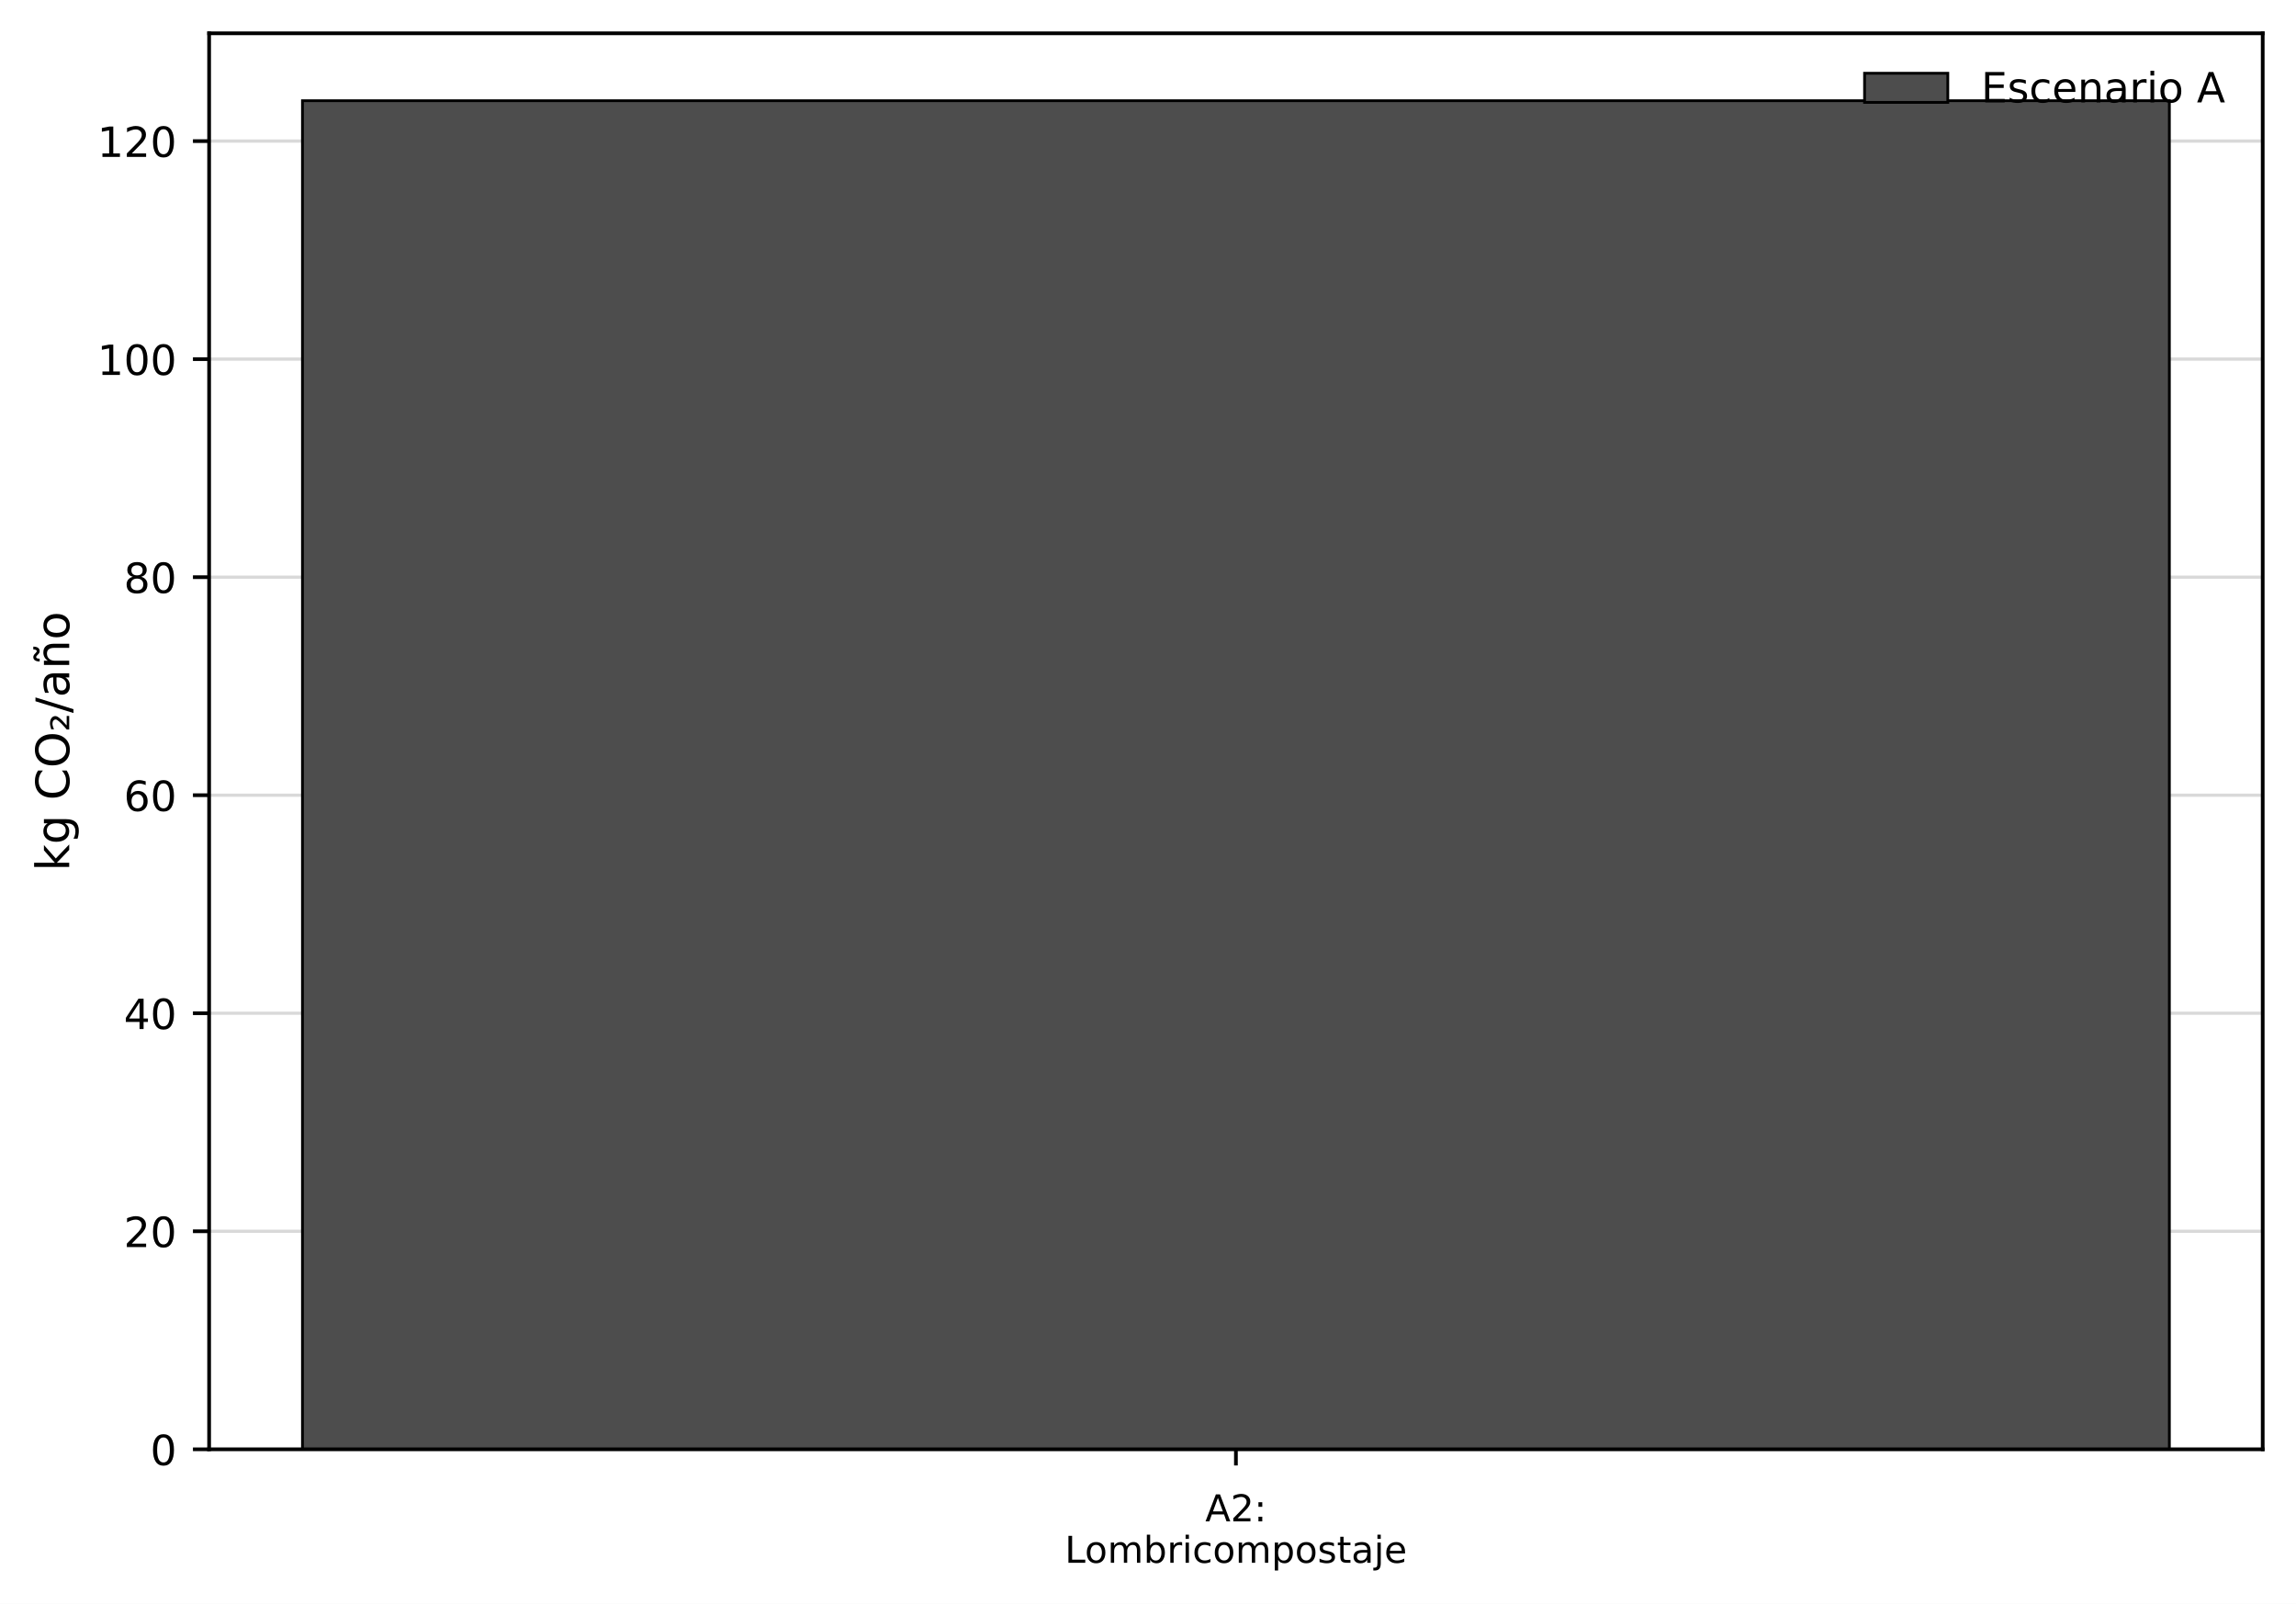
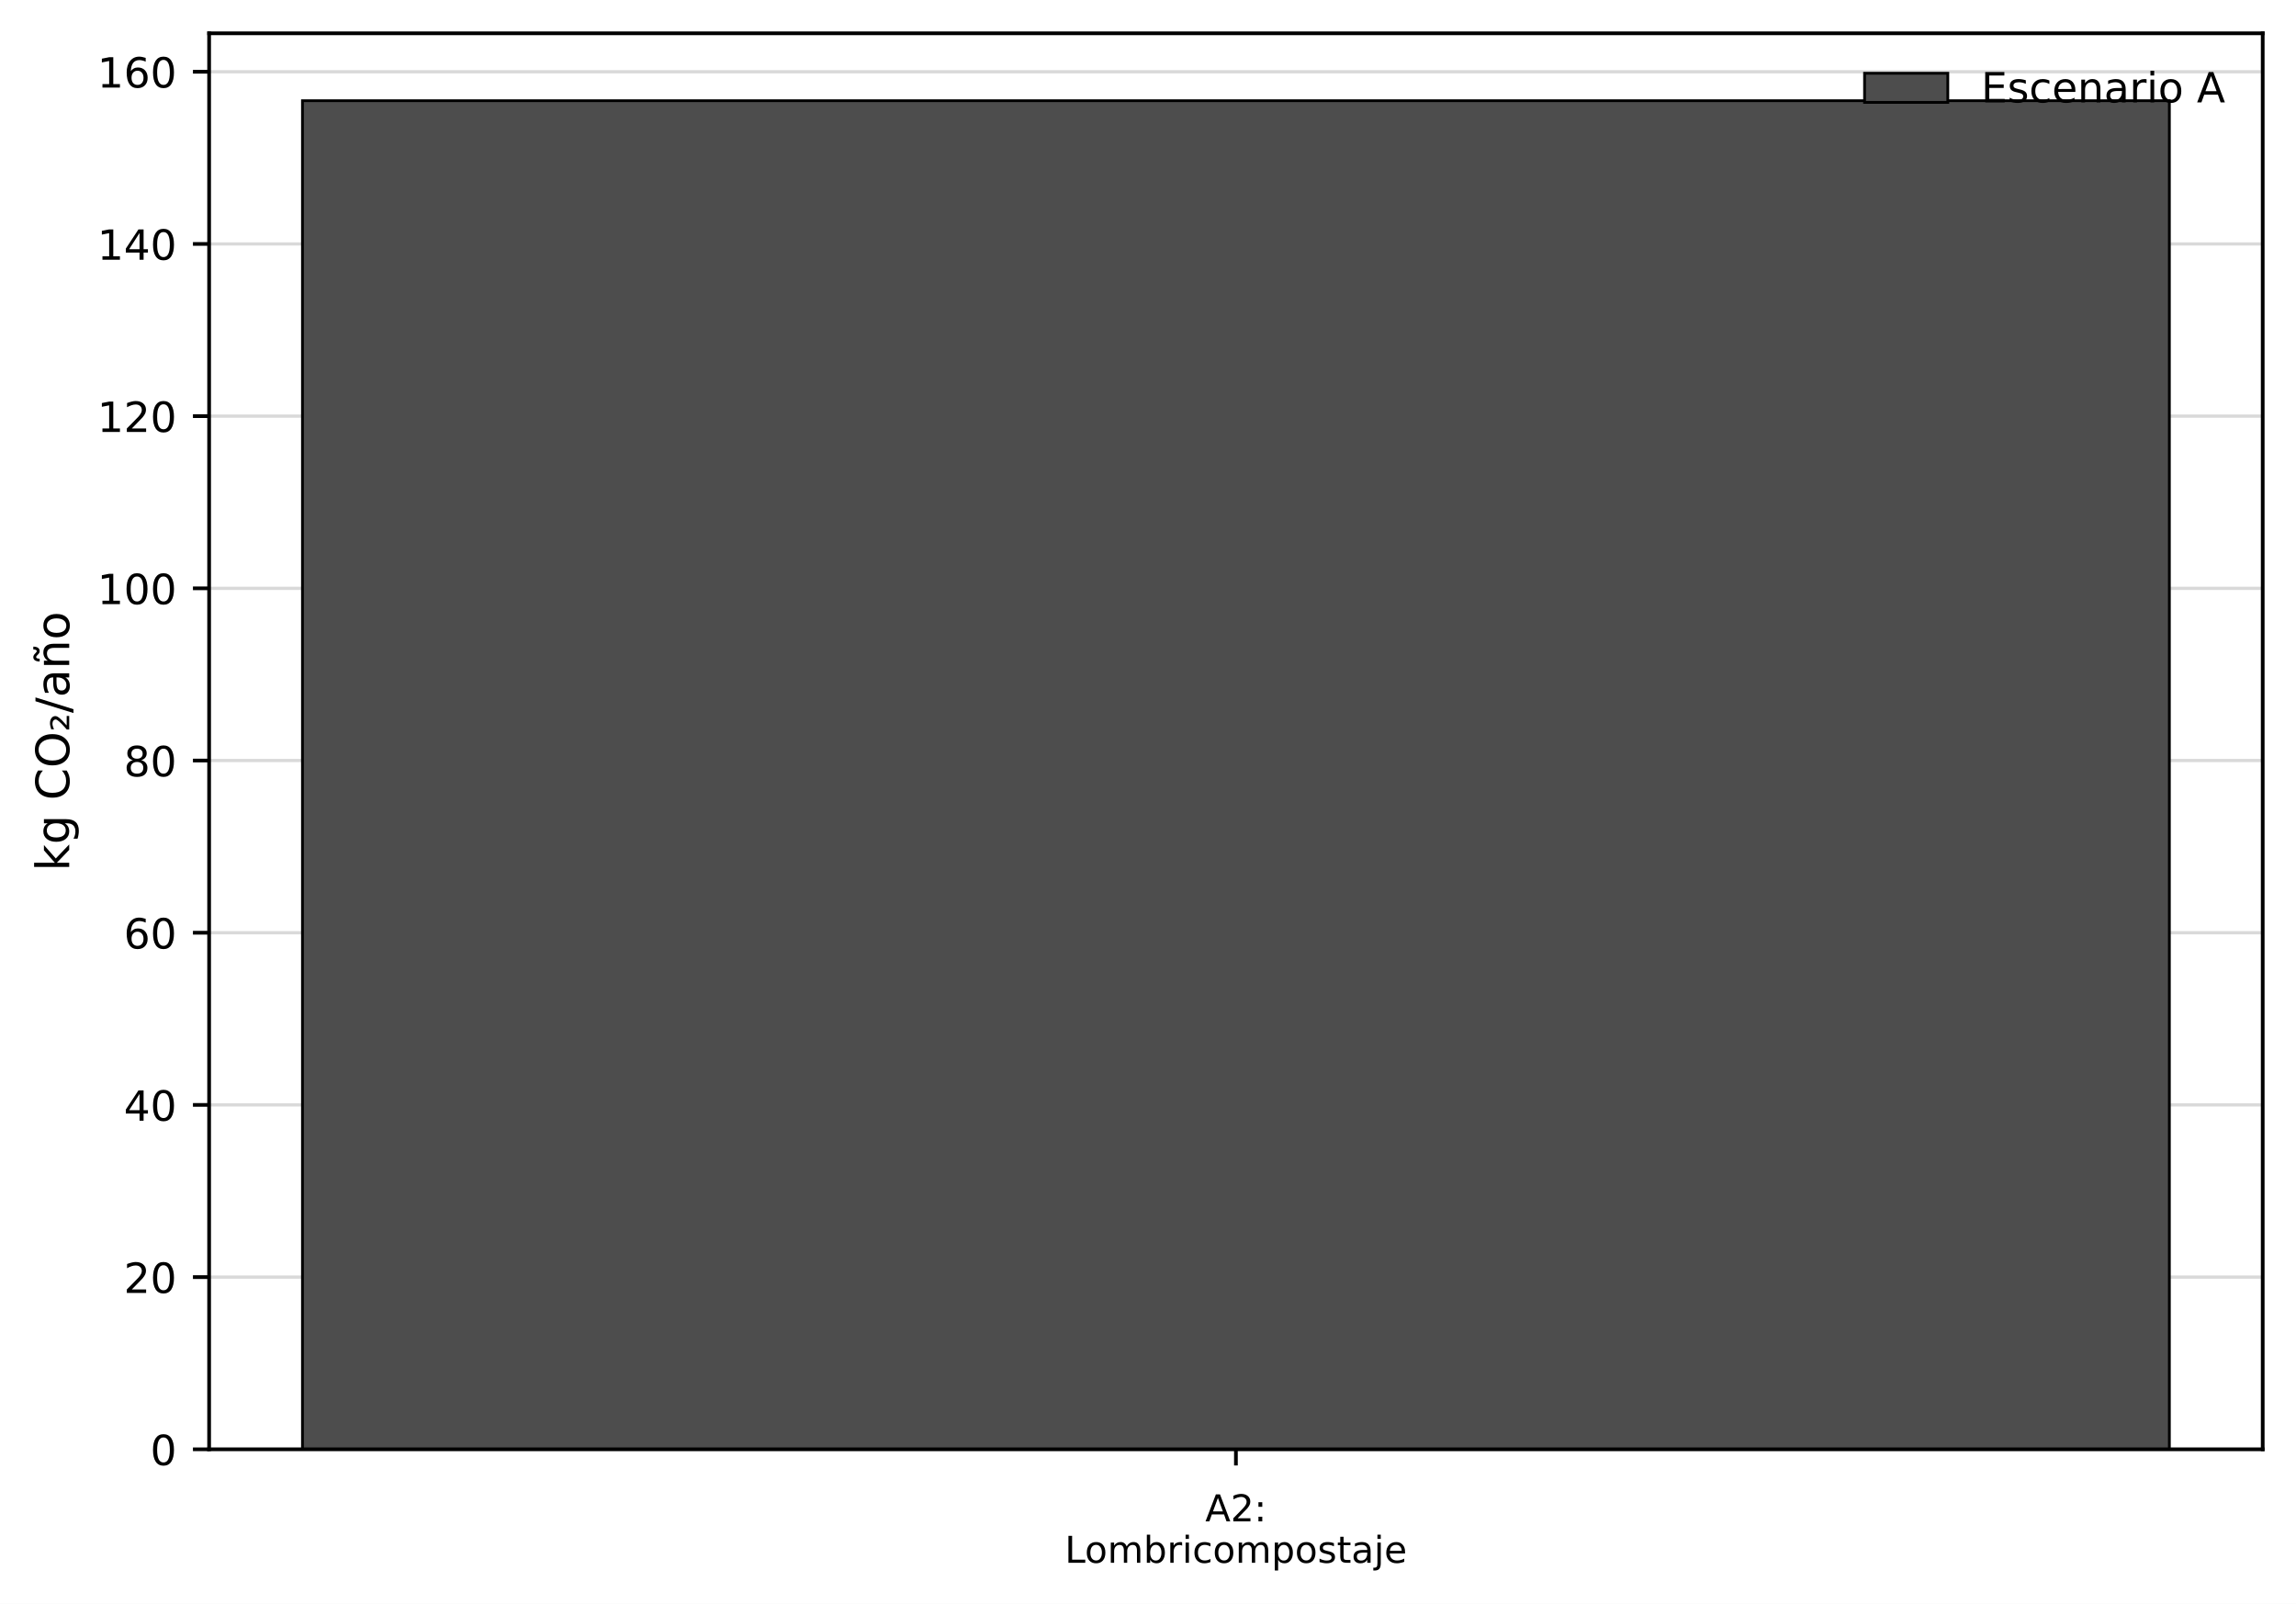
<svg xmlns="http://www.w3.org/2000/svg" xmlns:xlink="http://www.w3.org/1999/xlink" width="496.557pt" height="346.749pt" viewBox="0 0 496.557 346.749" version="1.1">
  <defs>
    <style type="text/css">*{stroke-linejoin: round; stroke-linecap: butt}</style>
  </defs>
  <g id="figure_1">
    <g id="patch_1">
-       <path d="M 0 346.749  L 496.557 346.749  L 496.557 0  L 0 0  z " style="fill: #ffffff" />
+       <path d="M 0 346.749 L 496.557 346.749 L 496.557 0 L 0 0 z " style="fill: #ffffff" />
    </g>
    <g id="axes_1">
      <g id="patch_2">
-         <path d="M 45.227 313.348  L 489.357 313.348  L 489.357 7.2  L 45.227 7.2  z " style="fill: #ffffff" />
+         <path d="M 45.227 313.348 L 489.357 313.348 L 489.357 7.2 L 45.227 7.2 z " style="fill: #ffffff" />
      </g>
      <g id="matplotlib.axis_1">
        <g id="xtick_1">
          <g id="line2d_1">
            <defs>
-               <path id="mbe985f7525" d="M 0 0  L 0 3.5  " style="stroke: #000000; stroke-width: 0.8" />
+               <path id="m8512bdd903" d="M 0 0 L 0 3.5 " style="stroke: #000000; stroke-width: 0.8" />
            </defs>
            <g>
-               <use xlink:href="#mbe985f7525" x="267.292" y="313.348" style="stroke: #000000; stroke-width: 0.8" />
+               <use xlink:href="#m8512bdd903" x="267.292" y="313.348" style="stroke: #000000; stroke-width: 0.8" />
            </g>
          </g>
          <g id="text_1">
            <text style="font-size: 8px; font-family: 'DejaVu Sans'" transform="translate(260.6634 328.9268)">A2:</text>
            <text style="font-size: 8px; font-family: 'DejaVu Sans'" transform="translate(230.2891 337.885)">Lombricompostaje</text>
          </g>
        </g>
      </g>
      <g id="matplotlib.axis_2">
        <g id="ytick_1">
          <g id="line2d_2">
-             <path d="M 45.227 313.348  L 489.357 313.348  " clip-path="url(#pc79d7650a0)" style="fill: none; stroke: #d9d9d9; stroke-width: 0.7; stroke-linecap: square" />
+             <path d="M 45.227 313.348 L 489.357 313.348 " clip-path="url(#p9a41955939)" style="fill: none; stroke: #d9d9d9; stroke-width: 0.7; stroke-linecap: square" />
          </g>
          <g id="line2d_3">
            <defs>
-               <path id="mf373b8c191" d="M 0 0  L -3.5 0  " style="stroke: #000000; stroke-width: 0.8" />
+               <path id="me50acbb753" d="M 0 0 L -3.5 0 " style="stroke: #000000; stroke-width: 0.8" />
            </defs>
            <g>
-               <use xlink:href="#mf373b8c191" x="45.227" y="313.348" style="stroke: #000000; stroke-width: 0.8" />
+               <use xlink:href="#me50acbb753" x="45.227" y="313.348" style="stroke: #000000; stroke-width: 0.8" />
            </g>
          </g>
          <g id="text_2">
            <text style="font-size: 9px; font-family: 'DejaVu Sans'; text-anchor: end" x="38.227" y="316.767" transform="rotate(-0 38.22719 316.7673)">0</text>
          </g>
        </g>
        <g id="ytick_2">
          <g id="line2d_4">
-             <path d="M 45.227 266.208  L 489.357 266.208  " clip-path="url(#pc79d7650a0)" style="fill: none; stroke: #d9d9d9; stroke-width: 0.7; stroke-linecap: square" />
+             <path d="M 45.227 276.118 L 489.357 276.118 " clip-path="url(#p9a41955939)" style="fill: none; stroke: #d9d9d9; stroke-width: 0.7; stroke-linecap: square" />
          </g>
          <g id="line2d_5">
            <g>
-               <use xlink:href="#mf373b8c191" x="45.227" y="266.208" style="stroke: #000000; stroke-width: 0.8" />
+               <use xlink:href="#me50acbb753" x="45.227" y="276.118" style="stroke: #000000; stroke-width: 0.8" />
            </g>
          </g>
          <g id="text_3">
-             <text style="font-size: 9px; font-family: 'DejaVu Sans'; text-anchor: end" x="38.227" y="269.627" transform="rotate(-0 38.22719 269.6272)">20</text>
+             <text style="font-size: 9px; font-family: 'DejaVu Sans'; text-anchor: end" x="38.227" y="279.538" transform="rotate(-0 38.22719 279.5378)">20</text>
          </g>
        </g>
        <g id="ytick_3">
          <g id="line2d_6">
-             <path d="M 45.227 219.068  L 489.357 219.068  " clip-path="url(#pc79d7650a0)" style="fill: none; stroke: #d9d9d9; stroke-width: 0.7; stroke-linecap: square" />
+             <path d="M 45.227 238.889 L 489.357 238.889 " clip-path="url(#p9a41955939)" style="fill: none; stroke: #d9d9d9; stroke-width: 0.7; stroke-linecap: square" />
          </g>
          <g id="line2d_7">
            <g>
-               <use xlink:href="#mf373b8c191" x="45.227" y="219.068" style="stroke: #000000; stroke-width: 0.8" />
+               <use xlink:href="#me50acbb753" x="45.227" y="238.889" style="stroke: #000000; stroke-width: 0.8" />
            </g>
          </g>
          <g id="text_4">
-             <text style="font-size: 9px; font-family: 'DejaVu Sans'; text-anchor: end" x="38.227" y="222.487" transform="rotate(-0 38.22719 222.487)">40</text>
+             <text style="font-size: 9px; font-family: 'DejaVu Sans'; text-anchor: end" x="38.227" y="242.308" transform="rotate(-0 38.22719 242.3082)">40</text>
          </g>
        </g>
        <g id="ytick_4">
          <g id="line2d_8">
-             <path d="M 45.227 171.928  L 489.357 171.928  " clip-path="url(#pc79d7650a0)" style="fill: none; stroke: #d9d9d9; stroke-width: 0.7; stroke-linecap: square" />
+             <path d="M 45.227 201.659 L 489.357 201.659 " clip-path="url(#p9a41955939)" style="fill: none; stroke: #d9d9d9; stroke-width: 0.7; stroke-linecap: square" />
          </g>
          <g id="line2d_9">
            <g>
-               <use xlink:href="#mf373b8c191" x="45.227" y="171.928" style="stroke: #000000; stroke-width: 0.8" />
+               <use xlink:href="#me50acbb753" x="45.227" y="201.659" style="stroke: #000000; stroke-width: 0.8" />
            </g>
          </g>
          <g id="text_5">
-             <text style="font-size: 9px; font-family: 'DejaVu Sans'; text-anchor: end" x="38.227" y="175.347" transform="rotate(-0 38.22719 175.3469)">60</text>
+             <text style="font-size: 9px; font-family: 'DejaVu Sans'; text-anchor: end" x="38.227" y="205.079" transform="rotate(-0 38.22719 205.0787)">60</text>
          </g>
        </g>
        <g id="ytick_5">
          <g id="line2d_10">
-             <path d="M 45.227 124.787  L 489.357 124.787  " clip-path="url(#pc79d7650a0)" style="fill: none; stroke: #d9d9d9; stroke-width: 0.7; stroke-linecap: square" />
+             <path d="M 45.227 164.43 L 489.357 164.43 " clip-path="url(#p9a41955939)" style="fill: none; stroke: #d9d9d9; stroke-width: 0.7; stroke-linecap: square" />
          </g>
          <g id="line2d_11">
            <g>
-               <use xlink:href="#mf373b8c191" x="45.227" y="124.787" style="stroke: #000000; stroke-width: 0.8" />
+               <use xlink:href="#me50acbb753" x="45.227" y="164.43" style="stroke: #000000; stroke-width: 0.8" />
            </g>
          </g>
          <g id="text_6">
-             <text style="font-size: 9px; font-family: 'DejaVu Sans'; text-anchor: end" x="38.227" y="128.207" transform="rotate(-0 38.22719 128.2067)">80</text>
+             <text style="font-size: 9px; font-family: 'DejaVu Sans'; text-anchor: end" x="38.227" y="167.849" transform="rotate(-0 38.22719 167.8491)">80</text>
          </g>
        </g>
        <g id="ytick_6">
          <g id="line2d_12">
-             <path d="M 45.227 77.647  L 489.357 77.647  " clip-path="url(#pc79d7650a0)" style="fill: none; stroke: #d9d9d9; stroke-width: 0.7; stroke-linecap: square" />
+             <path d="M 45.227 127.2 L 489.357 127.2 " clip-path="url(#p9a41955939)" style="fill: none; stroke: #d9d9d9; stroke-width: 0.7; stroke-linecap: square" />
          </g>
          <g id="line2d_13">
            <g>
-               <use xlink:href="#mf373b8c191" x="45.227" y="77.647" style="stroke: #000000; stroke-width: 0.8" />
+               <use xlink:href="#me50acbb753" x="45.227" y="127.2" style="stroke: #000000; stroke-width: 0.8" />
            </g>
          </g>
          <g id="text_7">
-             <text style="font-size: 9px; font-family: 'DejaVu Sans'; text-anchor: end" x="38.227" y="81.067" transform="rotate(-0 38.22719 81.06661)">100</text>
+             <text style="font-size: 9px; font-family: 'DejaVu Sans'; text-anchor: end" x="38.227" y="130.62" transform="rotate(-0 38.22719 130.6196)">100</text>
          </g>
        </g>
        <g id="ytick_7">
          <g id="line2d_14">
-             <path d="M 45.227 30.507  L 489.357 30.507  " clip-path="url(#pc79d7650a0)" style="fill: none; stroke: #d9d9d9; stroke-width: 0.7; stroke-linecap: square" />
+             <path d="M 45.227 89.971 L 489.357 89.971 " clip-path="url(#p9a41955939)" style="fill: none; stroke: #d9d9d9; stroke-width: 0.7; stroke-linecap: square" />
          </g>
          <g id="line2d_15">
            <g>
-               <use xlink:href="#mf373b8c191" x="45.227" y="30.507" style="stroke: #000000; stroke-width: 0.8" />
+               <use xlink:href="#me50acbb753" x="45.227" y="89.971" style="stroke: #000000; stroke-width: 0.8" />
            </g>
          </g>
          <g id="text_8">
-             <text style="font-size: 9px; font-family: 'DejaVu Sans'; text-anchor: end" x="38.227" y="33.926" transform="rotate(-0 38.22719 33.92647)">120</text>
+             <text style="font-size: 9px; font-family: 'DejaVu Sans'; text-anchor: end" x="38.227" y="93.39" transform="rotate(-0 38.22719 93.39004)">120</text>
          </g>
        </g>
-         <g id="text_9">
+         <g id="ytick_8">
+           <g id="line2d_16">
+             <path d="M 45.227 52.741 L 489.357 52.741 " clip-path="url(#p9a41955939)" style="fill: none; stroke: #d9d9d9; stroke-width: 0.7; stroke-linecap: square" />
+           </g>
+           <g id="line2d_17">
+             <g>
+               <use xlink:href="#me50acbb753" x="45.227" y="52.741" style="stroke: #000000; stroke-width: 0.8" />
+             </g>
+           </g>
+           <g id="text_9">
+             <text style="font-size: 9px; font-family: 'DejaVu Sans'; text-anchor: end" x="38.227" y="56.16" transform="rotate(-0 38.22719 56.1605)">140</text>
+           </g>
+         </g>
+         <g id="ytick_9">
+           <g id="line2d_18">
+             <path d="M 45.227 15.512 L 489.357 15.512 " clip-path="url(#p9a41955939)" style="fill: none; stroke: #d9d9d9; stroke-width: 0.7; stroke-linecap: square" />
+           </g>
+           <g id="line2d_19">
+             <g>
+               <use xlink:href="#me50acbb753" x="45.227" y="15.512" style="stroke: #000000; stroke-width: 0.8" />
+             </g>
+           </g>
+           <g id="text_10">
+             <text style="font-size: 9px; font-family: 'DejaVu Sans'; text-anchor: end" x="38.227" y="18.931" transform="rotate(-0 38.22719 18.93095)">160</text>
+           </g>
+         </g>
+         <g id="text_11">
          <text style="font-size: 10px; font-family: 'DejaVu Sans'; text-anchor: middle" x="14.969" y="160.274" transform="rotate(-90 14.96875 160.274)">kg CO₂/año</text>
        </g>
      </g>
      <g id="patch_3">
-         <path d="M 65.415 313.348  L 469.169 313.348  L 469.169 21.778  L 65.415 21.778  z " clip-path="url(#pc79d7650a0)" style="fill: #4d4d4d; stroke: #000000; stroke-width: 0.6; stroke-linejoin: miter" />
+         <path d="M 65.415 313.348 L 469.169 313.348 L 469.169 21.778 L 65.415 21.778 z " clip-path="url(#p9a41955939)" style="fill: #4d4d4d; stroke: #000000; stroke-width: 0.6; stroke-linejoin: miter" />
      </g>
      <g id="patch_4">
-         <path d="M 45.227 313.348  L 45.227 7.2  " style="fill: none; stroke: #000000; stroke-width: 0.8; stroke-linejoin: miter; stroke-linecap: square" />
+         <path d="M 45.227 313.348 L 45.227 7.2 " style="fill: none; stroke: #000000; stroke-width: 0.8; stroke-linejoin: miter; stroke-linecap: square" />
      </g>
      <g id="patch_5">
-         <path d="M 489.357 313.348  L 489.357 7.2  " style="fill: none; stroke: #000000; stroke-width: 0.8; stroke-linejoin: miter; stroke-linecap: square" />
+         <path d="M 489.357 313.348 L 489.357 7.2 " style="fill: none; stroke: #000000; stroke-width: 0.8; stroke-linejoin: miter; stroke-linecap: square" />
      </g>
      <g id="patch_6">
-         <path d="M 45.227 313.348  L 489.357 313.348  " style="fill: none; stroke: #000000; stroke-width: 0.8; stroke-linejoin: miter; stroke-linecap: square" />
+         <path d="M 45.227 313.348 L 489.357 313.348 " style="fill: none; stroke: #000000; stroke-width: 0.8; stroke-linejoin: miter; stroke-linecap: square" />
      </g>
      <g id="patch_7">
-         <path d="M 45.227 7.2  L 489.357 7.2  " style="fill: none; stroke: #000000; stroke-width: 0.8; stroke-linejoin: miter; stroke-linecap: square" />
+         <path d="M 45.227 7.2 L 489.357 7.2 " style="fill: none; stroke: #000000; stroke-width: 0.8; stroke-linejoin: miter; stroke-linecap: square" />
      </g>
      <g id="legend_1">
        <g id="patch_8">
-           <path d="M 403.252 22.139  L 421.252 22.139  L 421.252 15.839  L 403.252 15.839  z " style="fill: #4d4d4d; stroke: #000000; stroke-width: 0.6; stroke-linejoin: miter" />
+           <path d="M 403.252 22.139 L 421.252 22.139 L 421.252 15.839 L 403.252 15.839 z " style="fill: #4d4d4d; stroke: #000000; stroke-width: 0.6; stroke-linejoin: miter" />
        </g>
-         <g id="text_10">
+         <g id="text_12">
          <text style="font-size: 9px; font-family: 'DejaVu Sans'; text-anchor: start" x="428.452" y="22.139" transform="rotate(-0 428.4525 22.13859)">Escenario A</text>
        </g>
      </g>
    </g>
  </g>
  <defs>
-     <clipPath id="pc79d7650a0">
+     <clipPath id="p9a41955939">
      <rect x="45.227" y="7.2" width="444.13" height="306.148" />
    </clipPath>
  </defs>
</svg>
